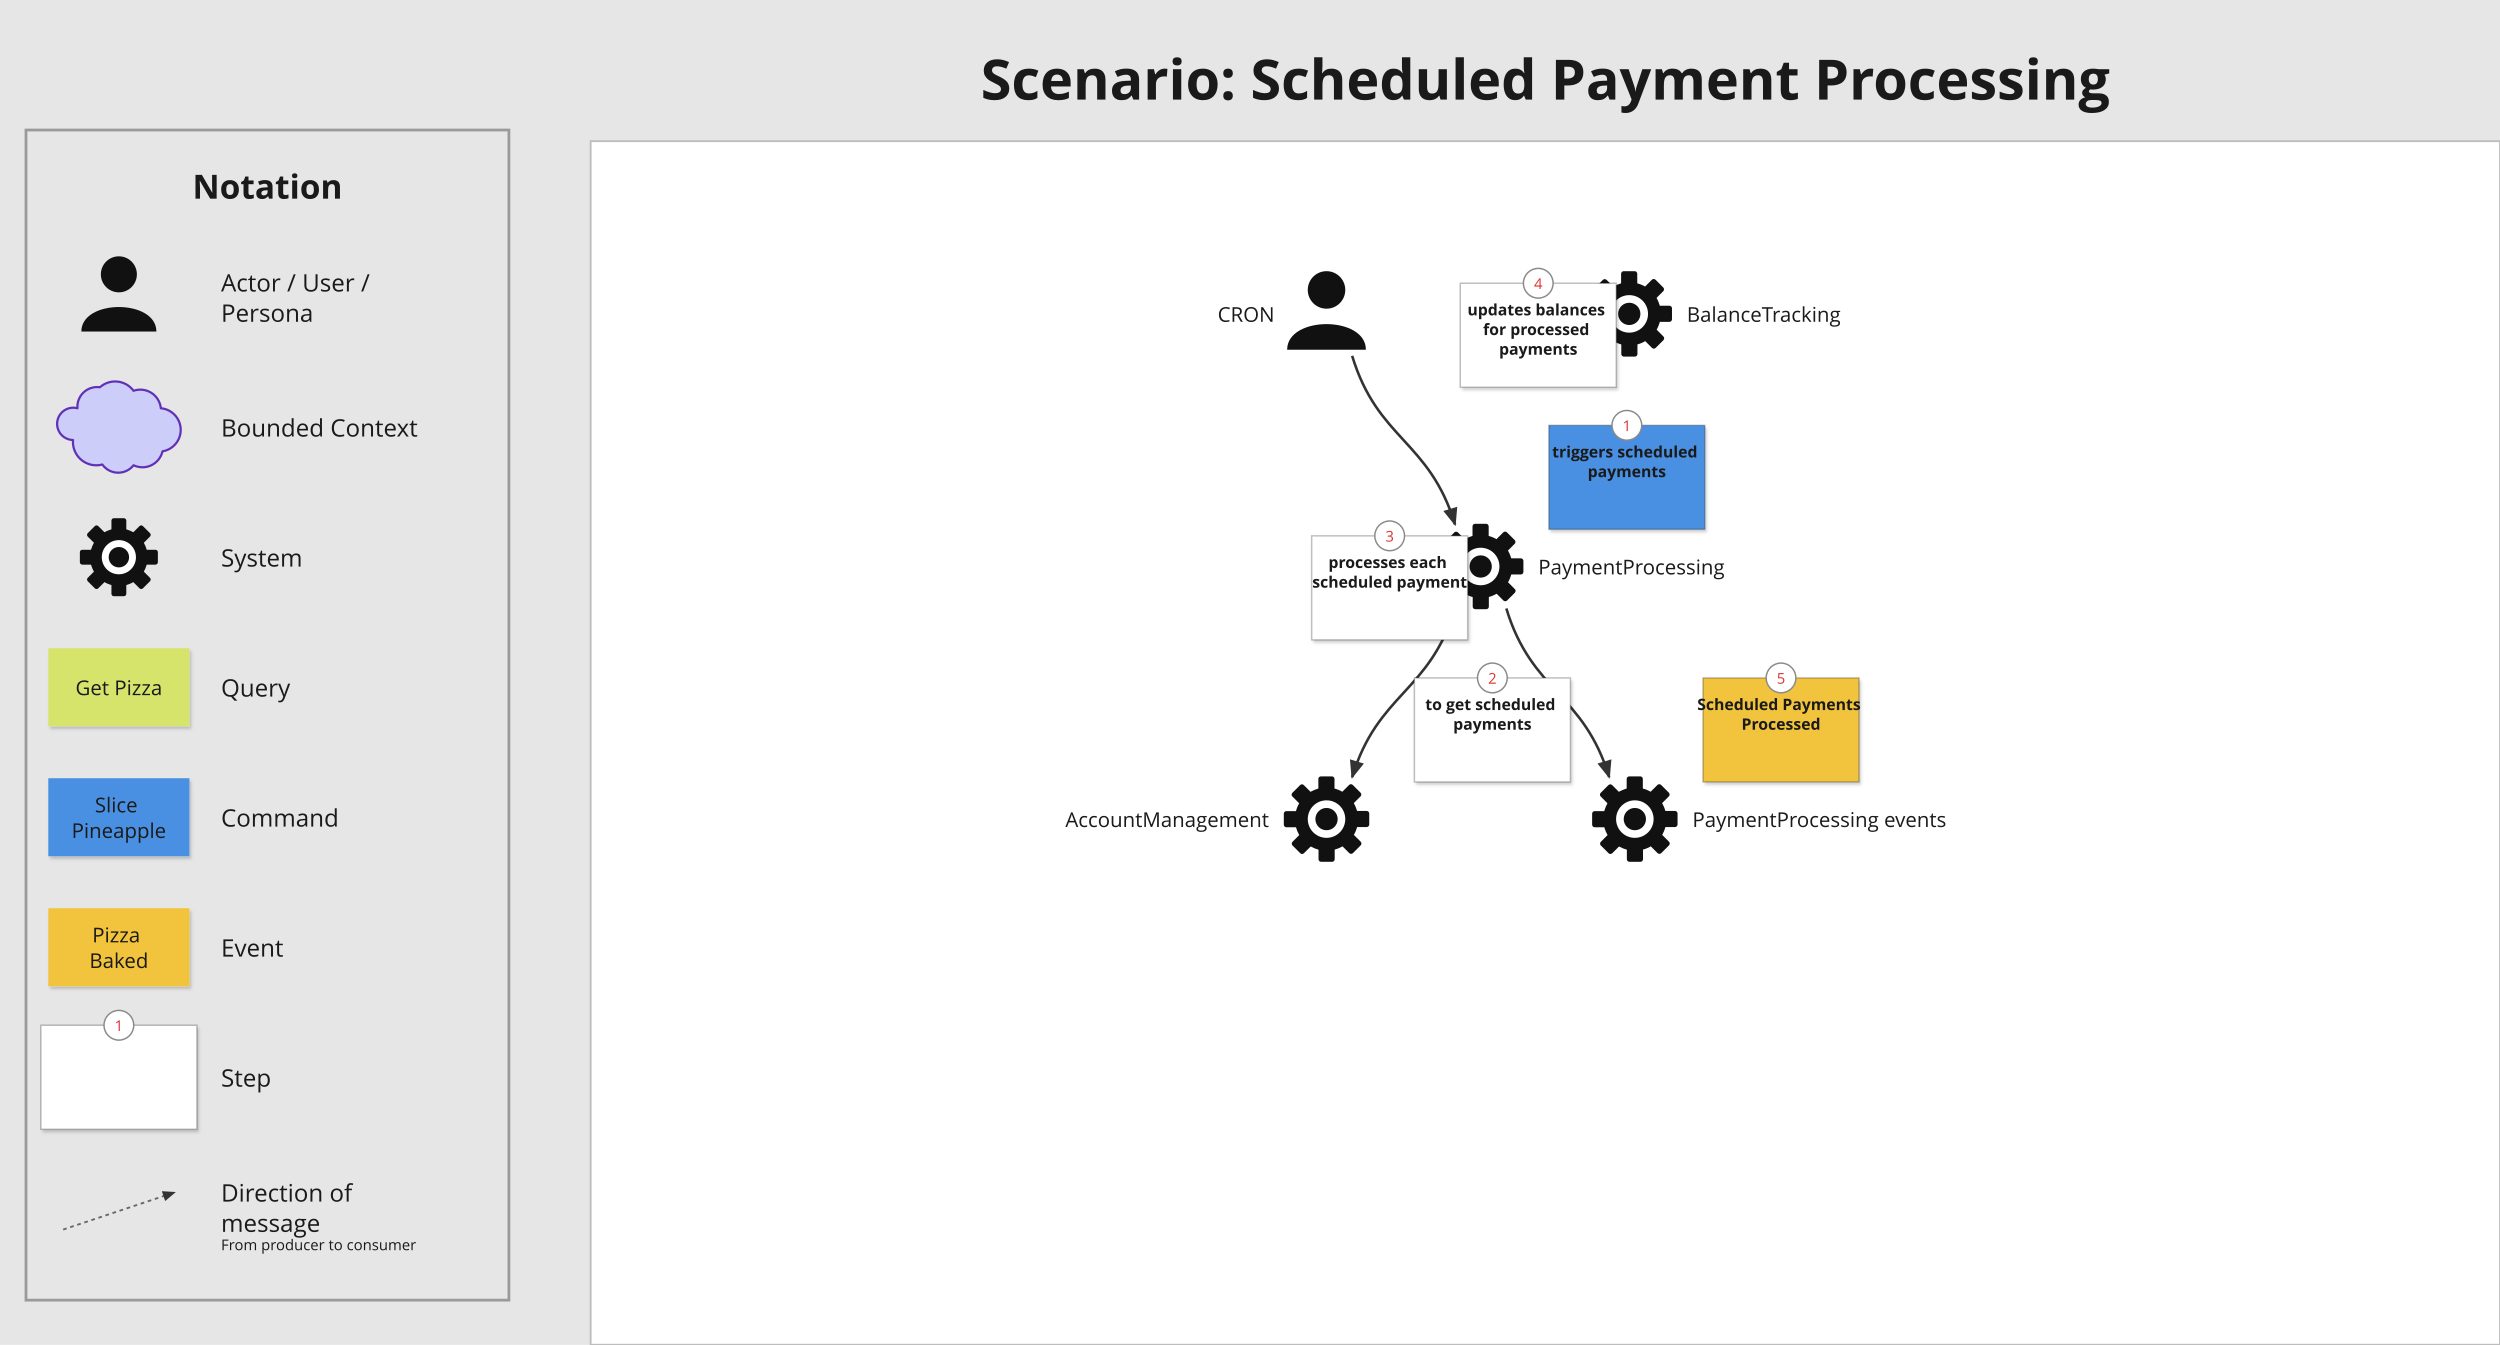
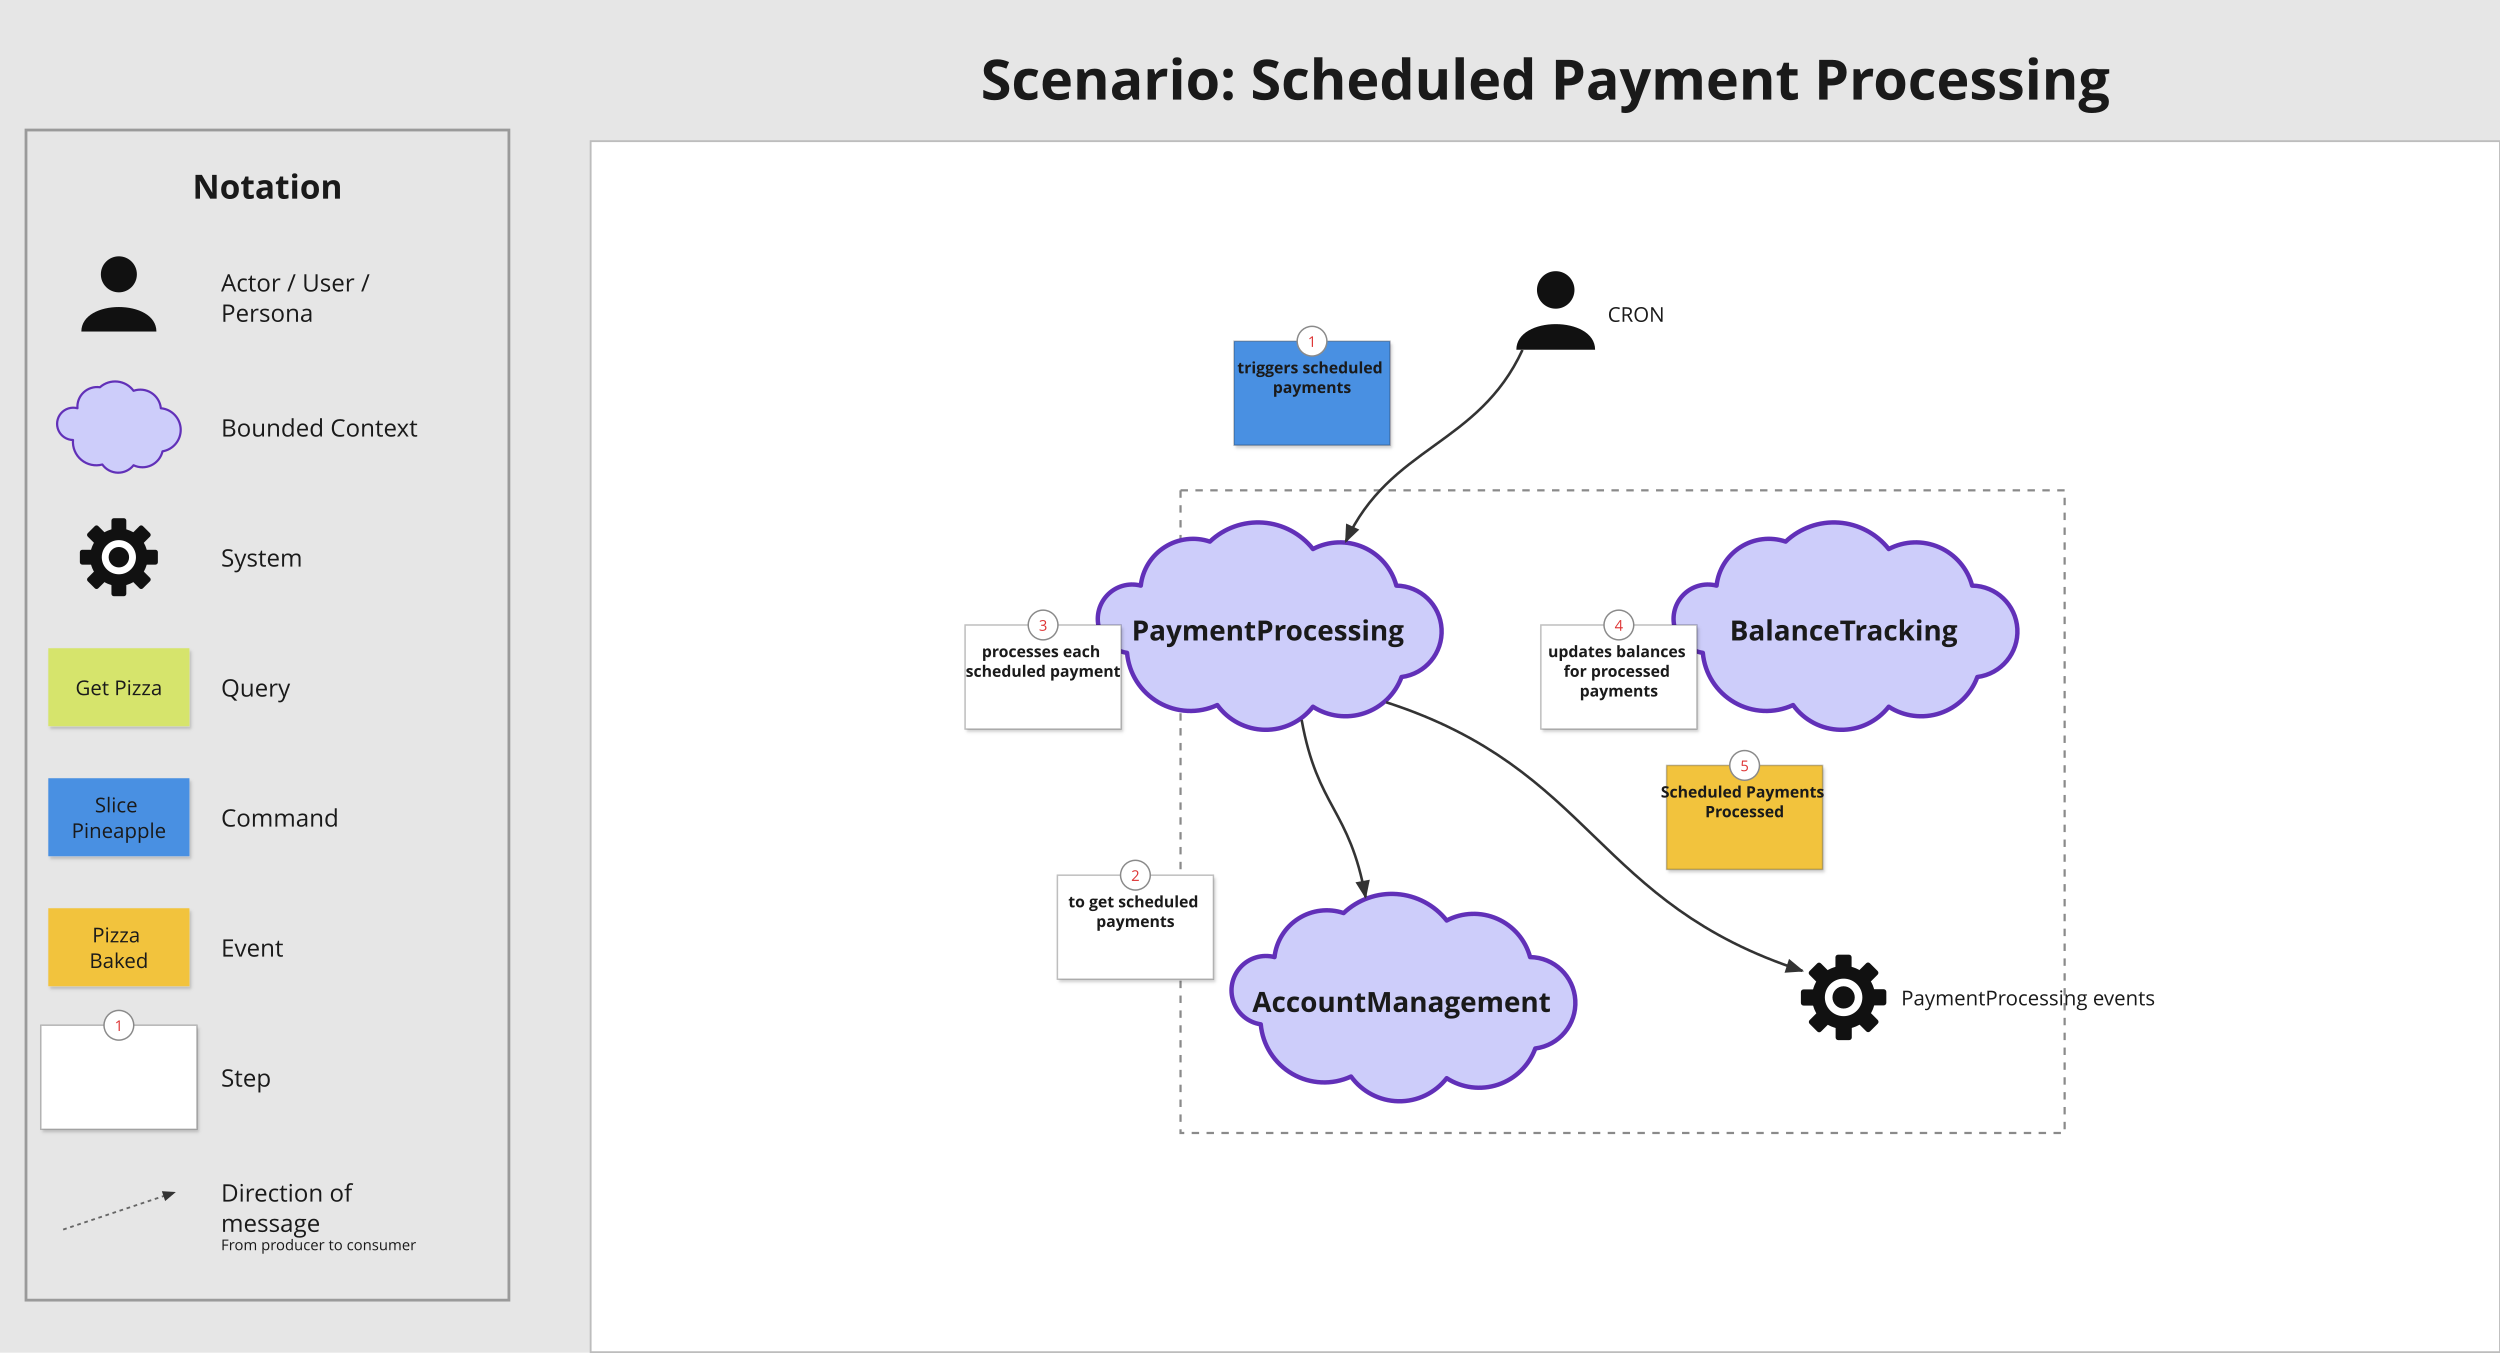
- <svg xmlns="http://www.w3.org/2000/svg" width="1346" height="724" viewBox="0 0 1346 724" font-family="'Open Sans', Arial, Helvetica, sans-serif">
+ <svg xmlns="http://www.w3.org/2000/svg" width="1346" height="728" viewBox="0 0 1346 728" font-family="'Open Sans', Arial, Helvetica, sans-serif">
  <defs>
    <filter id="shadow" x="-20%" y="-20%" width="150%" height="160%">
      <feDropShadow dx="1" dy="1.5" stdDeviation="1" flood-opacity="0.18" />
    </filter>
    <marker id="arrow" viewBox="0 0 10 10" refX="9" refY="5" markerWidth="7" markerHeight="7" orient="auto-start-reverse">
      <path d="M0,1L10,5L0,9Z" fill="#333" />
    </marker>
    <marker id="arrow-grey" viewBox="0 0 10 10" refX="9" refY="5" markerWidth="7" markerHeight="7" orient="auto-start-reverse">
      <path d="M0,1L10,5L0,9Z" fill="#9a9a9a" />
    </marker>
  </defs>
-   <rect width="1346" height="724" fill="#e6e6e6" />
+   <rect width="1346" height="728" fill="#e6e6e6" />
  <text x="832" y="42" font-size="30" font-weight="700" text-anchor="middle" dominant-baseline="central" fill="#1a1a1a">
    <tspan x="832" dy="0">Scenario: Scheduled Payment Processing</tspan>
  </text>
-   <rect x="318" y="76" width="1028" height="648" fill="#fff" stroke="#bdbdbd" />
+   <rect x="318" y="76" width="1028" height="652" fill="#fff" stroke="#bdbdbd" />
  <g transform="translate(14,70)">
    <rect width="260" height="630" fill="#e6e6e6" stroke="#9a9a9a" stroke-width="1.5" />
    <text x="130" y="30" font-size="18" font-weight="700" text-anchor="middle" dominant-baseline="central" fill="#1a1a1a">
      <tspan x="130" dy="0">Notation</tspan>
    </text>
    <g transform="translate(50,90)">
      <circle cy="-12.3" r="9.7" fill="#111" />
      <path fill="#111" d="M-20.2,18.5C-20.2,0.9 20.2,0.9 20.2,18.5Z" />
    </g>
    <text x="105" y="81.9" font-size="13" font-weight="400" text-anchor="start" dominant-baseline="central" fill="#1a1a1a">
      <tspan x="105" dy="0">Actor / User /</tspan>
      <tspan x="105" dy="16.3">Persona</tspan>
    </text>
    <g transform="translate(50,160)">
      <path d="M-22.3,-10.2A10.6,10.6 0 0,1 -10.2,-21.5A12.3,12.3 0 0,1 7.9,-19.6A11.1,11.1 0 0,1 22.6,-10.2A11.7,11.7 0 0,1 23.5,13A11.1,11.1 0 0,1 7.9,20.5A10.5,10.5 0 0,1 -8.9,20.1A12.6,12.6 0 0,1 -24.7,6.9A8.7,8.7 0 1,1 -22.3,-10.2Z" fill="#cdcdfa" stroke="#6130b8" stroke-width="1.2" stroke-linejoin="round" />
    </g>
    <text x="105" y="160" font-size="13" font-weight="400" text-anchor="start" dominant-baseline="central" fill="#1a1a1a">
      <tspan x="105" dy="0">Bounded Context</tspan>
    </text>
    <g transform="translate(50,230)">
      <circle r="15.5" fill="#111" />
      <rect x="-4" y="-21" width="8" height="8.4" rx="1.3" fill="#111" transform="rotate(0)" />
      <rect x="-4" y="-21" width="8" height="8.4" rx="1.3" fill="#111" transform="rotate(45)" />
      <rect x="-4" y="-21" width="8" height="8.4" rx="1.3" fill="#111" transform="rotate(90)" />
      <rect x="-4" y="-21" width="8" height="8.4" rx="1.3" fill="#111" transform="rotate(135)" />
      <rect x="-4" y="-21" width="8" height="8.4" rx="1.3" fill="#111" transform="rotate(180)" />
      <rect x="-4" y="-21" width="8" height="8.4" rx="1.3" fill="#111" transform="rotate(225)" />
      <rect x="-4" y="-21" width="8" height="8.4" rx="1.3" fill="#111" transform="rotate(270)" />
      <rect x="-4" y="-21" width="8" height="8.4" rx="1.3" fill="#111" transform="rotate(315)" />
      <circle r="9.2" fill="#fff" />
      <circle r="5.5" fill="#111" />
    </g>
    <text x="105" y="230" font-size="13" font-weight="400" text-anchor="start" dominant-baseline="central" fill="#1a1a1a">
      <tspan x="105" dy="0">System</tspan>
    </text>
    <g transform="translate(50,300)">
      <rect x="-38" y="-21" width="76" height="42" fill="#d6e46c" filter="url(#shadow)" />
      <text x="0" y="0" font-size="11" font-weight="400" text-anchor="middle" dominant-baseline="central" fill="#1a1a1a">
        <tspan x="0" dy="0">Get Pizza</tspan>
      </text>
    </g>
    <text x="105" y="300" font-size="13" font-weight="400" text-anchor="start" dominant-baseline="central" fill="#1a1a1a">
      <tspan x="105" dy="0">Query</tspan>
    </text>
    <g transform="translate(50,370)">
      <rect x="-38" y="-21" width="76" height="42" fill="#4a90e2" filter="url(#shadow)" />
      <text x="0" y="-6.9" font-size="11" font-weight="400" text-anchor="middle" dominant-baseline="central" fill="#1a1a1a">
        <tspan x="0" dy="0">Slice</tspan>
        <tspan x="0" dy="13.8">Pineapple</tspan>
      </text>
    </g>
    <text x="105" y="370" font-size="13" font-weight="400" text-anchor="start" dominant-baseline="central" fill="#1a1a1a">
      <tspan x="105" dy="0">Command</tspan>
    </text>
    <g transform="translate(50,440)">
      <rect x="-38" y="-21" width="76" height="42" fill="#f2c33c" filter="url(#shadow)" />
      <text x="0" y="-6.9" font-size="11" font-weight="400" text-anchor="middle" dominant-baseline="central" fill="#1a1a1a">
        <tspan x="0" dy="0">Pizza</tspan>
        <tspan x="0" dy="13.8">Baked</tspan>
      </text>
    </g>
    <text x="105" y="440" font-size="13" font-weight="400" text-anchor="start" dominant-baseline="central" fill="#1a1a1a">
      <tspan x="105" dy="0">Event</tspan>
    </text>
    <g transform="translate(50,510)">
      <rect x="-42" y="-28" width="84" height="56" fill="#ffffff" stroke="rgba(0,0,0,.25)" stroke-width="0.8" filter="url(#shadow)" />
      <circle cy="-28" r="8" fill="#fff" stroke="#8a8a8a" stroke-width="0.8" />
      <text x="0" y="-28" font-size="8" font-weight="400" text-anchor="middle" dominant-baseline="central" fill="#d33">
        <tspan x="0" dy="0">1</tspan>
      </text>
    </g>
    <text x="105" y="510" font-size="13" font-weight="400" text-anchor="start" dominant-baseline="central" fill="#1a1a1a">
      <tspan x="105" dy="0">Step</tspan>
    </text>
    <g transform="translate(50,580)">
      <path d="M-30,12L30,-8" stroke="#666" stroke-dasharray="2 2" marker-end="url(#arrow)" />
    </g>
    <text x="105" y="571.9" font-size="13" font-weight="400" text-anchor="start" dominant-baseline="central" fill="#1a1a1a">
      <tspan x="105" dy="0">Direction of</tspan>
      <tspan x="105" dy="16.3">message</tspan>
    </text>
    <text x="105" y="600" font-size="8" font-weight="400" text-anchor="start" dominant-baseline="central" fill="#1a1a1a">
      <tspan x="105" dy="0">From producer to consumer</tspan>
    </text>
  </g>
-   <g transform="translate(631.2,86)">
-     <g transform="translate(83,355)">
+   <g transform="translate(527.6,86)">
+     <rect x="108" y="178" width="476" height="346" fill="none" stroke="#8a8a8a" stroke-width="1.2" stroke-dasharray="4 4" />
+     <g transform="translate(227,451)">
+       <path d="M-68.4,-21.7A28.3,28.3 0 0,1 -31.2,-45.4A37.7,37.7 0 0,1 24.3,-41.4A31.4,31.4 0 0,1 69.2,-21.7A24.7,24.7 0 0,1 72,27.5A32.2,32.2 0 0,1 24.3,43.5A32.2,32.2 0 0,1 -27.2,42.6A34.3,34.3 0 0,1 -75.8,14.5A18.5,18.5 0 1,1 -68.4,-21.7Z" fill="#cdcdfa" stroke="#6130b8" stroke-width="2.4" stroke-linejoin="round" />
+     </g>
+     <text x="227" y="453" font-size="15" font-weight="700" text-anchor="middle" dominant-baseline="central" fill="#1a1a1a">
+       <tspan x="227" dy="0">AccountManagement</tspan>
+     </text>
+     <g transform="translate(465,251)">
+       <path d="M-68.4,-21.7A28.3,28.3 0 0,1 -31.2,-45.4A37.7,37.7 0 0,1 24.3,-41.4A31.4,31.4 0 0,1 69.2,-21.7A24.7,24.7 0 0,1 72,27.5A32.2,32.2 0 0,1 24.3,43.5A32.2,32.2 0 0,1 -27.2,42.6A34.3,34.3 0 0,1 -75.8,14.5A18.5,18.5 0 1,1 -68.4,-21.7Z" fill="#cdcdfa" stroke="#6130b8" stroke-width="2.4" stroke-linejoin="round" />
+     </g>
+     <text x="465" y="253" font-size="15" font-weight="700" text-anchor="middle" dominant-baseline="central" fill="#1a1a1a">
+       <tspan x="465" dy="0">BalanceTracking</tspan>
+     </text>
+     <g transform="translate(155,251)">
+       <path d="M-68.4,-21.7A28.3,28.3 0 0,1 -31.2,-45.4A37.7,37.7 0 0,1 24.3,-41.4A31.4,31.4 0 0,1 69.2,-21.7A24.7,24.7 0 0,1 72,27.5A32.2,32.2 0 0,1 24.3,43.5A32.2,32.2 0 0,1 -27.2,42.6A34.3,34.3 0 0,1 -75.8,14.5A18.5,18.5 0 1,1 -68.4,-21.7Z" fill="#cdcdfa" stroke="#6130b8" stroke-width="2.4" stroke-linejoin="round" />
+     </g>
+     <text x="155" y="253" font-size="15" font-weight="700" text-anchor="middle" dominant-baseline="central" fill="#1a1a1a">
+       <tspan x="155" dy="0">PaymentProcessing</tspan>
+     </text>
+     <g transform="translate(310,83)">
+       <circle cy="-12.9" r="10.1" fill="#111" />
+       <path fill="#111" d="M-21.2,19.3C-21.2,0.9 21.2,0.9 21.2,19.3Z" />
+     </g>
+     <g transform="translate(465,451)">
      <circle r="17" fill="#111" />
      <rect x="-4.4" y="-23" width="8.7" height="9.2" rx="1.4" fill="#111" transform="rotate(0)" />
      <rect x="-4.4" y="-23" width="8.7" height="9.2" rx="1.4" fill="#111" transform="rotate(45)" />
      <rect x="-4.4" y="-23" width="8.7" height="9.2" rx="1.4" fill="#111" transform="rotate(90)" />
      <rect x="-4.4" y="-23" width="8.7" height="9.2" rx="1.4" fill="#111" transform="rotate(135)" />
      <rect x="-4.4" y="-23" width="8.7" height="9.2" rx="1.4" fill="#111" transform="rotate(180)" />
      <rect x="-4.4" y="-23" width="8.7" height="9.2" rx="1.4" fill="#111" transform="rotate(225)" />
      <rect x="-4.4" y="-23" width="8.7" height="9.2" rx="1.4" fill="#111" transform="rotate(270)" />
      <rect x="-4.4" y="-23" width="8.7" height="9.2" rx="1.4" fill="#111" transform="rotate(315)" />
      <circle r="10.1" fill="#fff" />
      <circle r="6" fill="#111" />
    </g>
-     <g transform="translate(246,83)">
-       <circle r="17" fill="#111" />
-       <rect x="-4.4" y="-23" width="8.7" height="9.2" rx="1.4" fill="#111" transform="rotate(0)" />
-       <rect x="-4.4" y="-23" width="8.7" height="9.2" rx="1.4" fill="#111" transform="rotate(45)" />
-       <rect x="-4.4" y="-23" width="8.7" height="9.2" rx="1.4" fill="#111" transform="rotate(90)" />
-       <rect x="-4.4" y="-23" width="8.7" height="9.2" rx="1.4" fill="#111" transform="rotate(135)" />
-       <rect x="-4.4" y="-23" width="8.7" height="9.2" rx="1.4" fill="#111" transform="rotate(180)" />
-       <rect x="-4.4" y="-23" width="8.7" height="9.2" rx="1.4" fill="#111" transform="rotate(225)" />
-       <rect x="-4.4" y="-23" width="8.7" height="9.2" rx="1.4" fill="#111" transform="rotate(270)" />
-       <rect x="-4.4" y="-23" width="8.7" height="9.2" rx="1.4" fill="#111" transform="rotate(315)" />
-       <circle r="10.1" fill="#fff" />
-       <circle r="6" fill="#111" />
-     </g>
-     <g transform="translate(83,83)">
-       <circle cy="-12.9" r="10.1" fill="#111" />
-       <path fill="#111" d="M-21.2,19.3C-21.2,0.9 21.2,0.9 21.2,19.3Z" />
-     </g>
-     <g transform="translate(166,219)">
-       <circle r="17" fill="#111" />
-       <rect x="-4.4" y="-23" width="8.7" height="9.2" rx="1.4" fill="#111" transform="rotate(0)" />
-       <rect x="-4.4" y="-23" width="8.7" height="9.2" rx="1.4" fill="#111" transform="rotate(45)" />
-       <rect x="-4.4" y="-23" width="8.7" height="9.2" rx="1.4" fill="#111" transform="rotate(90)" />
-       <rect x="-4.4" y="-23" width="8.7" height="9.2" rx="1.4" fill="#111" transform="rotate(135)" />
-       <rect x="-4.4" y="-23" width="8.7" height="9.2" rx="1.4" fill="#111" transform="rotate(180)" />
-       <rect x="-4.4" y="-23" width="8.7" height="9.2" rx="1.4" fill="#111" transform="rotate(225)" />
-       <rect x="-4.4" y="-23" width="8.7" height="9.2" rx="1.4" fill="#111" transform="rotate(270)" />
-       <rect x="-4.4" y="-23" width="8.7" height="9.2" rx="1.4" fill="#111" transform="rotate(315)" />
-       <circle r="10.1" fill="#fff" />
-       <circle r="6" fill="#111" />
-     </g>
-     <g transform="translate(249,355)">
-       <circle r="17" fill="#111" />
-       <rect x="-4.4" y="-23" width="8.7" height="9.2" rx="1.4" fill="#111" transform="rotate(0)" />
-       <rect x="-4.4" y="-23" width="8.7" height="9.2" rx="1.4" fill="#111" transform="rotate(45)" />
-       <rect x="-4.4" y="-23" width="8.7" height="9.2" rx="1.4" fill="#111" transform="rotate(90)" />
-       <rect x="-4.4" y="-23" width="8.7" height="9.2" rx="1.4" fill="#111" transform="rotate(135)" />
-       <rect x="-4.4" y="-23" width="8.7" height="9.2" rx="1.4" fill="#111" transform="rotate(180)" />
-       <rect x="-4.4" y="-23" width="8.7" height="9.2" rx="1.4" fill="#111" transform="rotate(225)" />
-       <rect x="-4.4" y="-23" width="8.7" height="9.2" rx="1.4" fill="#111" transform="rotate(270)" />
-       <rect x="-4.4" y="-23" width="8.7" height="9.2" rx="1.4" fill="#111" transform="rotate(315)" />
-       <circle r="10.1" fill="#fff" />
-       <circle r="6" fill="#111" />
-     </g>
-     <path d="M96.8,105.6C110.6,151 138.4,151 152.2,196.4" fill="none" stroke="#333" stroke-width="1.4" marker-end="url(#arrow)" />
-     <path d="M152.2,241.6C138.4,287 110.6,287 96.8,332.4" fill="none" stroke="#333" stroke-width="1.4" marker-end="url(#arrow)" />
-     <path d="M179.8,241.6C193.6,287 221.4,287 235.2,332.4" fill="none" stroke="#333" stroke-width="1.4" marker-end="url(#arrow)" />
-     <g transform="translate(244.7,171)">
+     <path d="M292.1,102.4C268.3,154 220.7,154 197,205.5" fill="none" stroke="#333" stroke-width="1.4" marker-end="url(#arrow)" />
+     <path d="M173.2,301.6C181.8,349.3 199,349.3 207.6,397" fill="none" stroke="#333" stroke-width="1.4" marker-end="url(#arrow)" />
+     <path d="M218.7,292.1C330.8,328.3 330.8,400.5 442.8,436.7" fill="none" stroke="#333" stroke-width="1.4" marker-end="url(#arrow)" />
+     <g transform="translate(178.8,125.7)">
      <rect x="-42" y="-28" width="84" height="56" fill="#4a90e2" stroke="rgba(0,0,0,.25)" stroke-width="0.8" filter="url(#shadow)" />
      <text x="0" y="-14" font-size="8.5" font-weight="700" text-anchor="middle" dominant-baseline="central" fill="#1a1a1a">
        <tspan x="0" dy="0">triggers scheduled</tspan>
        <tspan x="0" dy="10.6">payments</tspan>
      </text>
      <circle cy="-28" r="8" fill="#fff" stroke="#8a8a8a" stroke-width="0.8" />
      <text x="0" y="-28" font-size="8" font-weight="400" text-anchor="middle" dominant-baseline="central" fill="#d33">
        <tspan x="0" dy="0">1</tspan>
      </text>
    </g>
-     <g transform="translate(172.3,307)">
+     <g transform="translate(83.7,413.2)">
      <rect x="-42" y="-28" width="84" height="56" fill="#ffffff" stroke="rgba(0,0,0,.25)" stroke-width="0.8" filter="url(#shadow)" />
      <text x="0" y="-14" font-size="8.5" font-weight="700" text-anchor="middle" dominant-baseline="central" fill="#1a1a1a">
        <tspan x="0" dy="0">to get scheduled</tspan>
        <tspan x="0" dy="10.6">payments</tspan>
      </text>
      <circle cy="-28" r="8" fill="#fff" stroke="#8a8a8a" stroke-width="0.8" />
      <text x="0" y="-28" font-size="8" font-weight="400" text-anchor="middle" dominant-baseline="central" fill="#d33">
        <tspan x="0" dy="0">2</tspan>
      </text>
    </g>
-     <g transform="translate(117,230.5)">
+     <g transform="translate(34,278.5)">
      <rect x="-42" y="-28" width="84" height="56" fill="#ffffff" stroke="rgba(0,0,0,.25)" stroke-width="0.8" filter="url(#shadow)" />
      <text x="0" y="-14" font-size="8.5" font-weight="700" text-anchor="middle" dominant-baseline="central" fill="#1a1a1a">
        <tspan x="0" dy="0">processes each</tspan>
        <tspan x="0" dy="10.6">scheduled payment</tspan>
      </text>
      <circle cy="-28" r="8" fill="#fff" stroke="#8a8a8a" stroke-width="0.8" />
      <text x="0" y="-28" font-size="8" font-weight="400" text-anchor="middle" dominant-baseline="central" fill="#d33">
        <tspan x="0" dy="0">3</tspan>
      </text>
    </g>
-     <g transform="translate(197,94.5)">
+     <g transform="translate(344,278.5)">
      <rect x="-42" y="-28" width="84" height="56" fill="#ffffff" stroke="rgba(0,0,0,.25)" stroke-width="0.8" filter="url(#shadow)" />
      <text x="0" y="-14" font-size="8.5" font-weight="700" text-anchor="middle" dominant-baseline="central" fill="#1a1a1a">
        <tspan x="0" dy="0">updates balances</tspan>
        <tspan x="0" dy="10.6">for processed</tspan>
        <tspan x="0" dy="10.6">payments</tspan>
      </text>
      <circle cy="-28" r="8" fill="#fff" stroke="#8a8a8a" stroke-width="0.8" />
      <text x="0" y="-28" font-size="8" font-weight="400" text-anchor="middle" dominant-baseline="central" fill="#d33">
        <tspan x="0" dy="0">4</tspan>
      </text>
    </g>
-     <g transform="translate(327.7,307)">
+     <g transform="translate(411.7,354.1)">
      <rect x="-42" y="-28" width="84" height="56" fill="#f2c33c" stroke="rgba(0,0,0,.25)" stroke-width="0.8" filter="url(#shadow)" />
      <text x="0" y="-14" font-size="8.5" font-weight="700" text-anchor="middle" dominant-baseline="central" fill="#1a1a1a">
        <tspan x="0" dy="0">Scheduled Payments</tspan>
        <tspan x="0" dy="10.6">Processed</tspan>
      </text>
      <circle cy="-28" r="8" fill="#fff" stroke="#8a8a8a" stroke-width="0.8" />
      <text x="0" y="-28" font-size="8" font-weight="400" text-anchor="middle" dominant-baseline="central" fill="#d33">
        <tspan x="0" dy="0">5</tspan>
      </text>
    </g>
-     <text x="52" y="355" font-size="11" font-weight="400" text-anchor="end" dominant-baseline="central" fill="#1a1a1a">
-       <tspan x="52" dy="0">AccountManagement</tspan>
-     </text>
-     <text x="277" y="83" font-size="11" font-weight="400" text-anchor="start" dominant-baseline="central" fill="#1a1a1a">
-       <tspan x="277" dy="0">BalanceTracking</tspan>
-     </text>
-     <text x="55" y="83" font-size="11" font-weight="400" text-anchor="end" dominant-baseline="central" fill="#1a1a1a">
-       <tspan x="55" dy="0">CRON</tspan>
-     </text>
-     <text x="197" y="219" font-size="11" font-weight="400" text-anchor="start" dominant-baseline="central" fill="#1a1a1a">
-       <tspan x="197" dy="0">PaymentProcessing</tspan>
-     </text>
-     <text x="280" y="355" font-size="11" font-weight="400" text-anchor="start" dominant-baseline="central" fill="#1a1a1a">
-       <tspan x="280" dy="0">PaymentProcessing events</tspan>
+     <text x="338" y="83" font-size="11" font-weight="400" text-anchor="start" dominant-baseline="central" fill="#1a1a1a">
+       <tspan x="338" dy="0">CRON</tspan>
+     </text>
+     <text x="496" y="451" font-size="11" font-weight="400" text-anchor="start" dominant-baseline="central" fill="#1a1a1a">
+       <tspan x="496" dy="0">PaymentProcessing events</tspan>
    </text>
  </g>
</svg>
